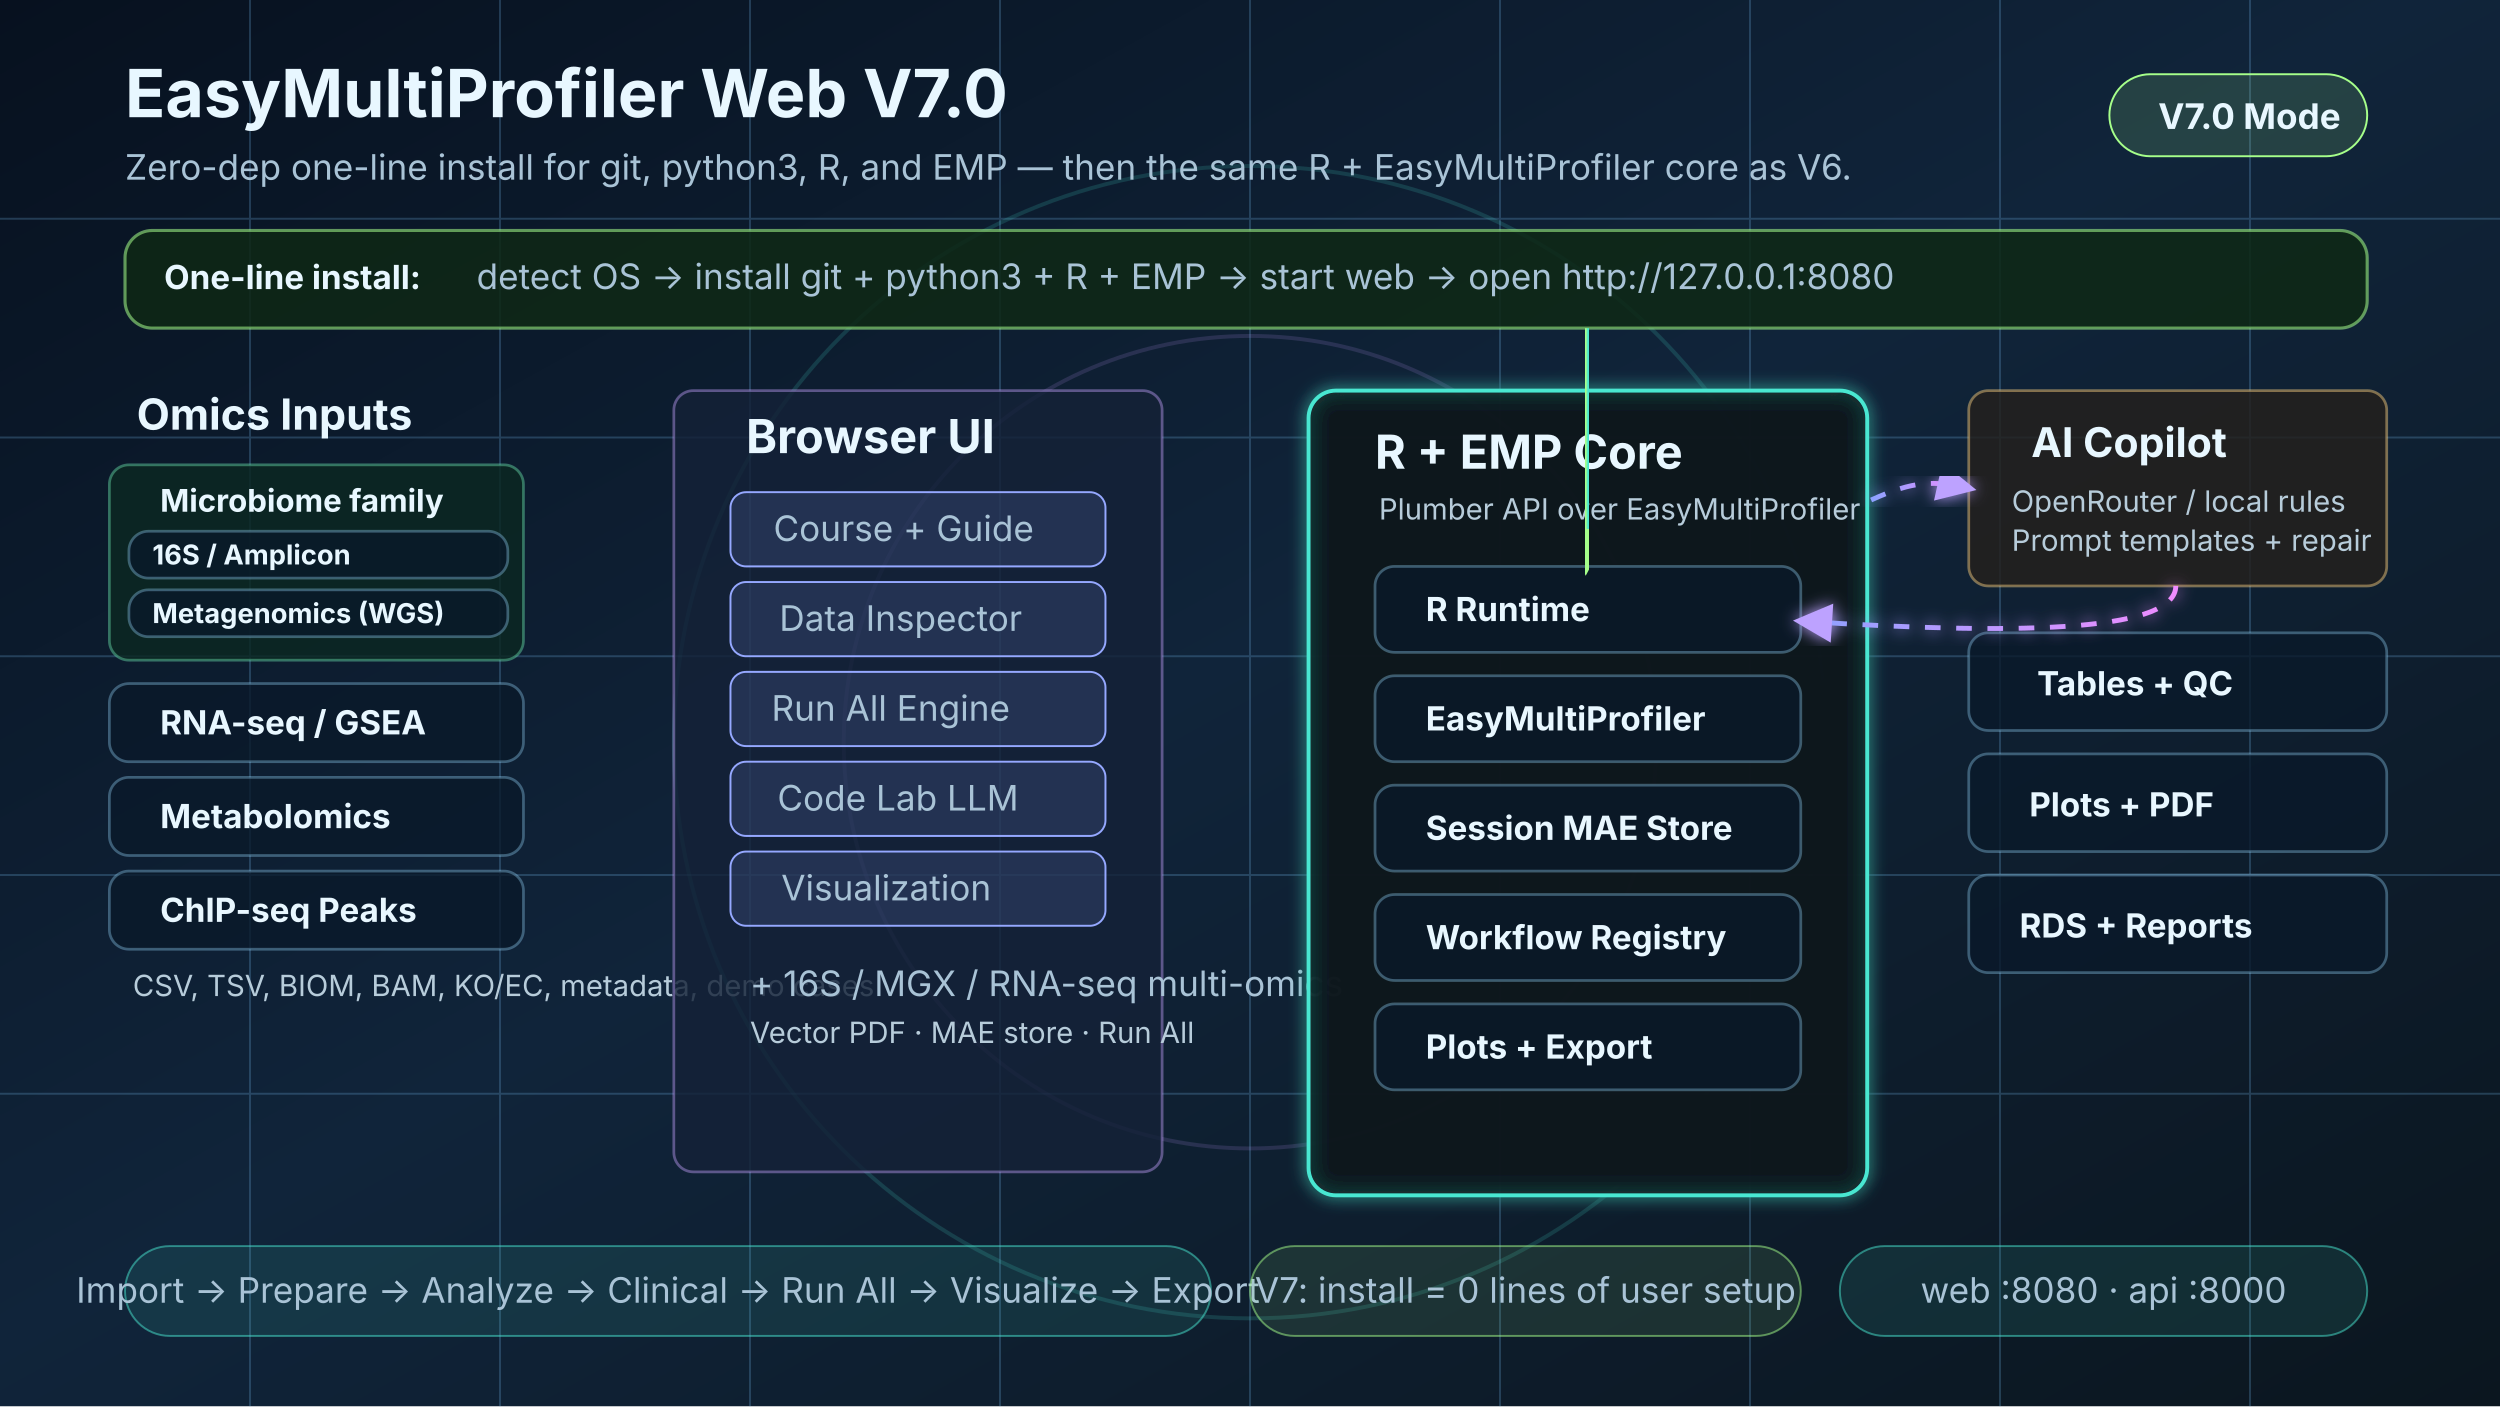
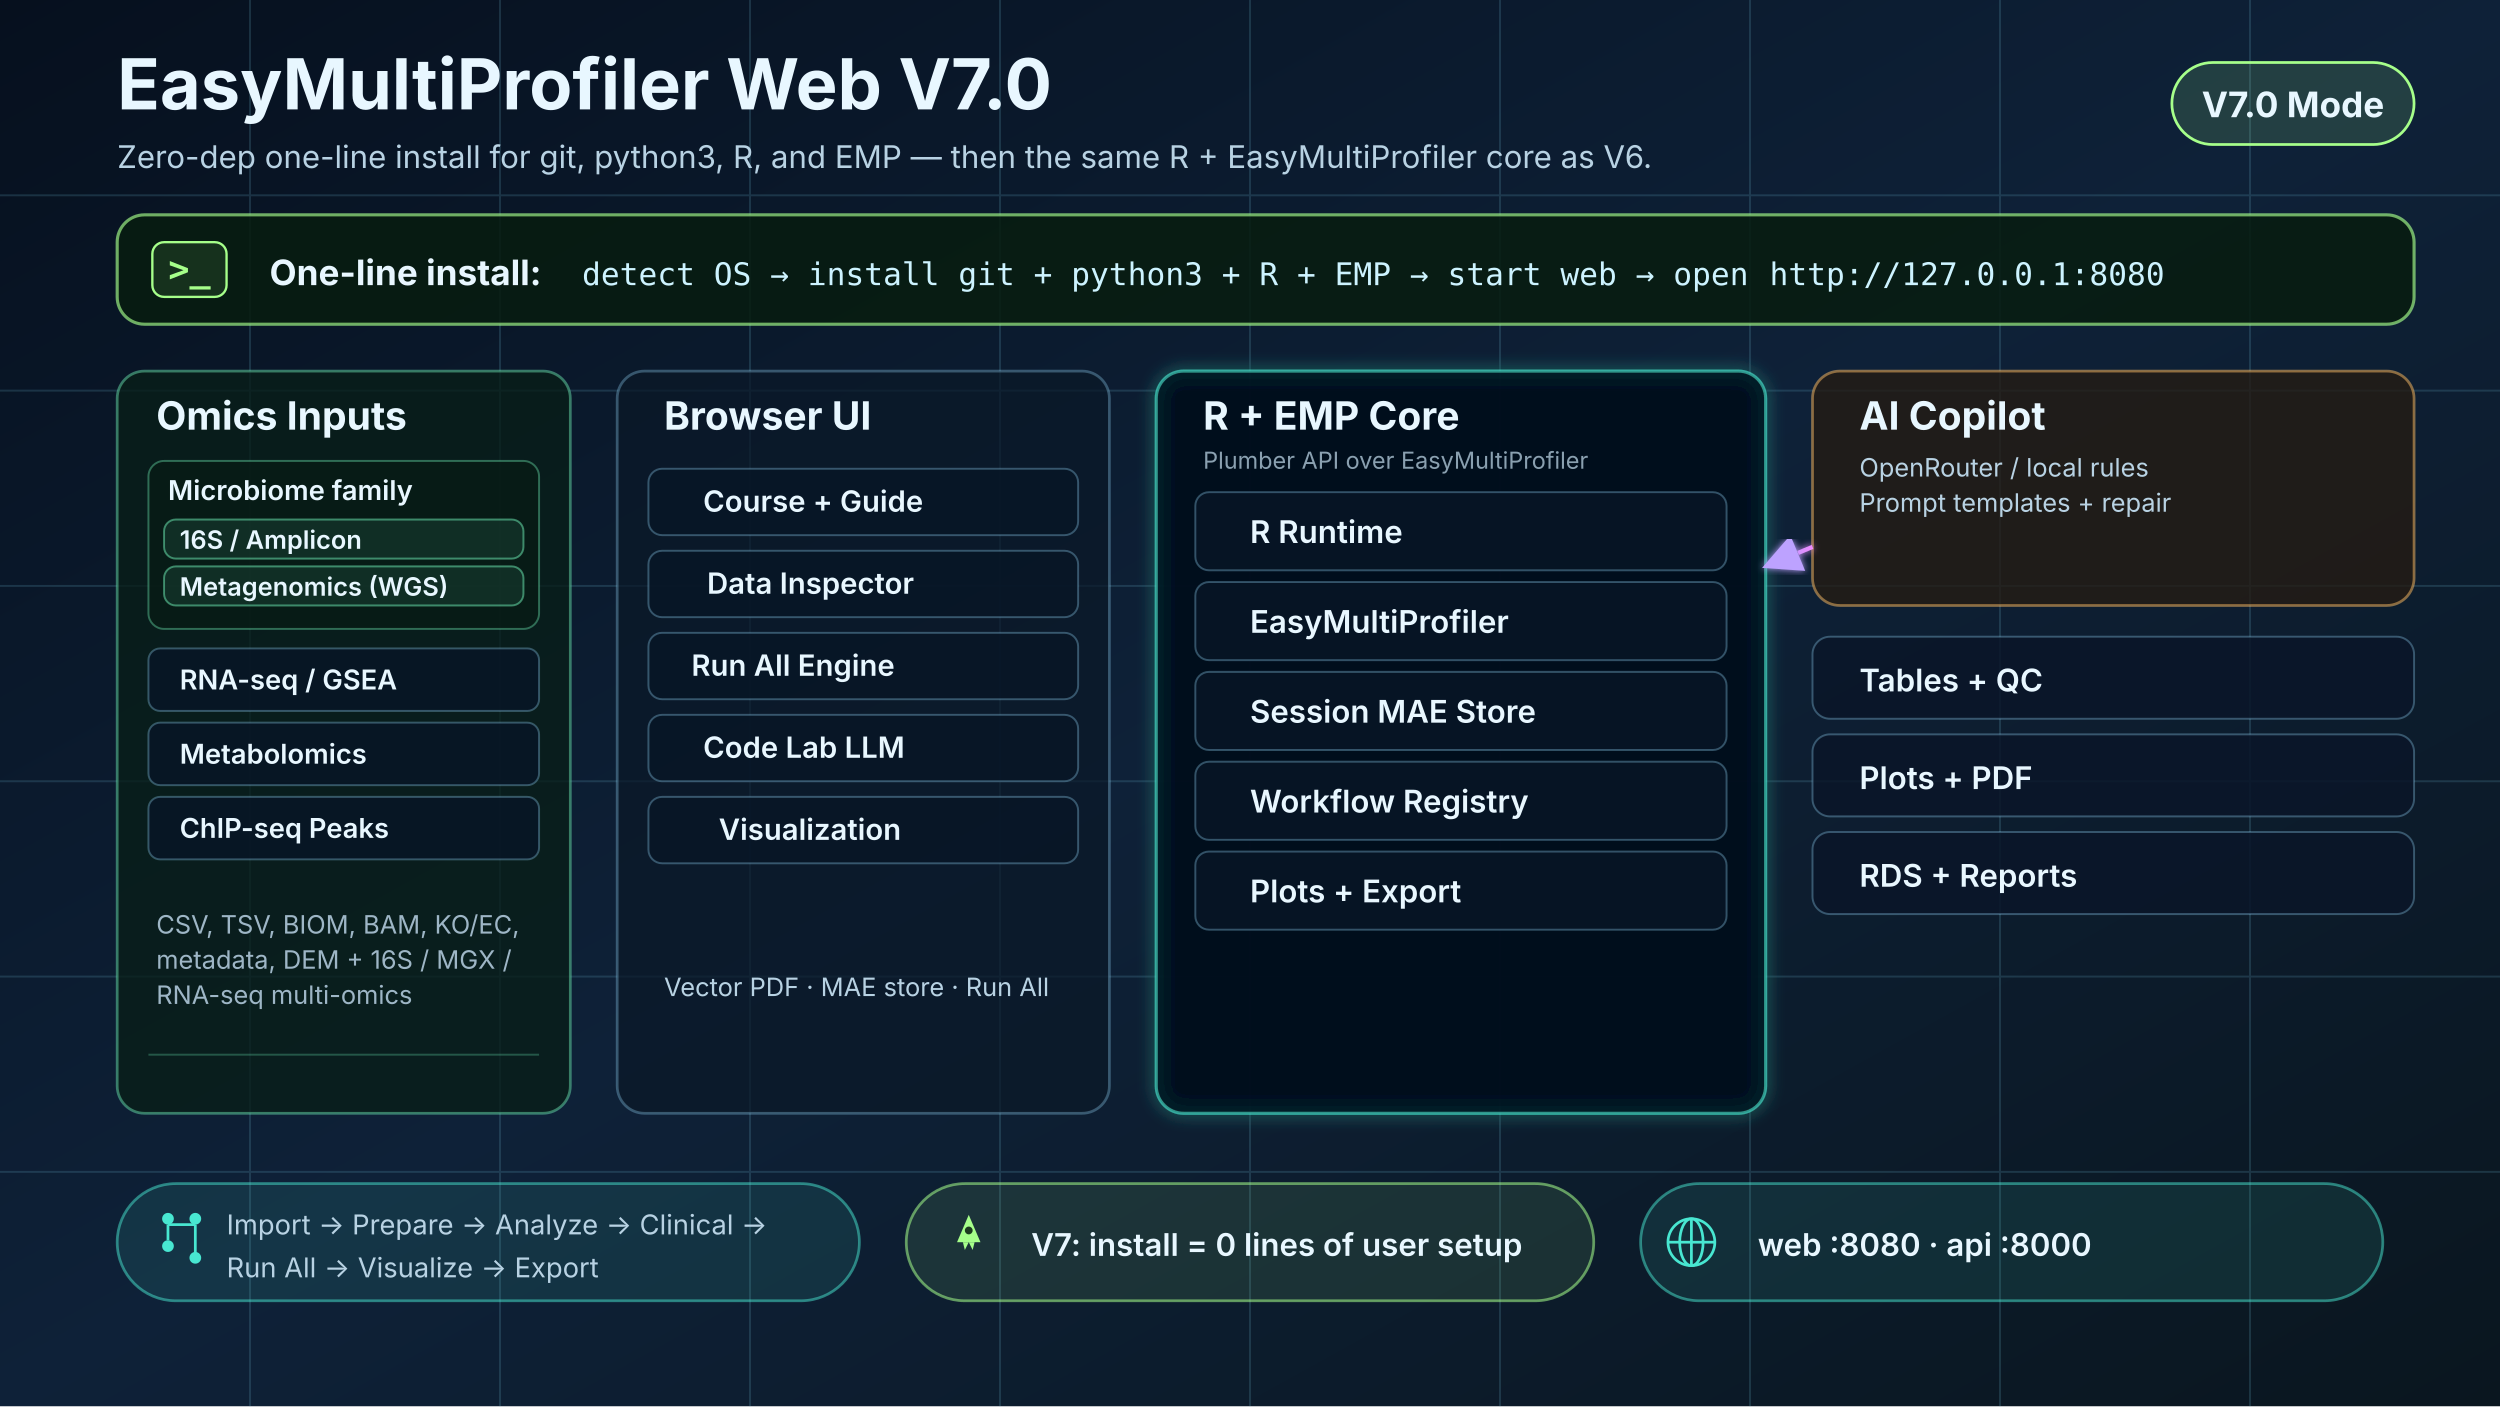
<svg xmlns="http://www.w3.org/2000/svg" width="1280" height="720" viewBox="0 0 1280 720" role="img" aria-labelledby="title desc">
  <defs>
    <linearGradient id="bg" x1="0" x2="1" y1="0" y2="1">
-       <stop offset="0" stop-color="#07111f" />
-       <stop offset="0.48" stop-color="#10243a" />
-       <stop offset="1" stop-color="#0b161f" />
+       <stop offset="0" stop-color="#06101e" />
+       <stop offset="0.5" stop-color="#0e2138" />
+       <stop offset="1" stop-color="#0a161f" />
    </linearGradient>
    <linearGradient id="cyan" x1="0" x2="1">
      <stop offset="0" stop-color="#3ee7ff" />
      <stop offset="1" stop-color="#47f5b2" />
    </linearGradient>
    <linearGradient id="violet" x1="0" x2="1">
      <stop offset="0" stop-color="#8da2ff" />
      <stop offset="1" stop-color="#f08cff" />
    </linearGradient>
    <linearGradient id="amber" x1="0" x2="1">
      <stop offset="0" stop-color="#ffe08a" />
      <stop offset="1" stop-color="#ff9d6c" />
    </linearGradient>
    <linearGradient id="lime" x1="0" x2="1">
      <stop offset="0" stop-color="#a6ff8a" />
      <stop offset="1" stop-color="#48e7d1" />
    </linearGradient>
+     <linearGradient id="panelBorder" x1="0" x2="0" y1="0" y2="1">
+       <stop offset="0" stop-color="rgba(151,219,255,.55)" />
+       <stop offset="1" stop-color="rgba(151,219,255,.18)" />
+     </linearGradient>
    <filter id="glow" x="-40%" y="-40%" width="180%" height="180%">
      <feGaussianBlur stdDeviation="4" result="blur" />
      <feMerge>
        <feMergeNode in="blur" />
        <feMergeNode in="SourceGraphic" />
      </feMerge>
    </filter>
-     <filter id="glowStrong" x="-40%" y="-40%" width="180%" height="180%">
-       <feGaussianBlur stdDeviation="6" result="blur" />
+     <filter id="softGlow" x="-40%" y="-40%" width="180%" height="180%">
+       <feGaussianBlur stdDeviation="2" result="blur" />
      <feMerge>
        <feMergeNode in="blur" />
        <feMergeNode in="SourceGraphic" />
      </feMerge>
    </filter>
-     <marker id="arrowCyan" viewBox="0 0 10 10" refX="8" refY="5" markerWidth="8" markerHeight="8" orient="auto-start-reverse">
+     <marker id="arrowCyan" viewBox="0 0 10 10" refX="9" refY="5" markerWidth="9" markerHeight="9" orient="auto-start-reverse">
      <path d="M 0 0 L 10 5 L 0 10 z" fill="#48e7d1" />
    </marker>
-     <marker id="arrowViolet" viewBox="0 0 10 10" refX="8" refY="5" markerWidth="8" markerHeight="8" orient="auto-start-reverse">
+     <marker id="arrowViolet" viewBox="0 0 10 10" refX="9" refY="5" markerWidth="9" markerHeight="9" orient="auto-start-reverse">
      <path d="M 0 0 L 10 5 L 0 10 z" fill="#bda2ff" />
    </marker>
-     <marker id="arrowLime" viewBox="0 0 10 10" refX="8" refY="5" markerWidth="8" markerHeight="8" orient="auto-start-reverse">
-       <path d="M 0 0 L 10 5 L 0 10 z" fill="#a6ff8a" />
-     </marker>
    <style>
-       .label{font-family:Inter,Segoe UI,Arial,sans-serif;fill:#e8f7ff;font-weight:700;letter-spacing:0}
-       .small{font-family:Inter,Segoe UI,Arial,sans-serif;fill:#a9c3d6;font-size:18px;letter-spacing:0}
-       .tiny{font-family:Inter,Segoe UI,Arial,sans-serif;fill:#b7ccda;font-size:15px;letter-spacing:0}
-       .mono{font-family:"JetBrains Mono",Consolas,Menlo,monospace;fill:#cdf3ff;font-size:14px}
-       .box{fill:rgba(9,25,41,.78);stroke:rgba(151,219,255,.35);stroke-width:1.4;rx:10}
-       .box2{fill:rgba(20,34,55,.82);stroke:rgba(199,162,255,.42);stroke-width:1.4;rx:10}
-       .box3{fill:rgba(36,32,28,.82);stroke:rgba(255,211,130,.45);stroke-width:1.4;rx:10}
-       .boxMicrobe{fill:rgba(11,40,34,.82);stroke:rgba(102,221,170,.45);stroke-width:1.4;rx:10}
-       .boxInstall{fill:rgba(14,40,22,.86);stroke:rgba(166,255,138,.55);stroke-width:1.6;rx:14}
-       .line{fill:none;stroke:url(#cyan);stroke-width:3;marker-end:url(#arrowCyan);filter:url(#glow)}
-       .line2{fill:none;stroke:url(#violet);stroke-width:2.5;marker-end:url(#arrowViolet);filter:url(#glow)}
-       .lineLime{fill:none;stroke:url(#lime);stroke-width:3;marker-end:url(#arrowLime);filter:url(#glowStrong)}
-       .dash{stroke-dasharray:8 8}
+       .label{font-family:Inter,Segoe UI,Arial,sans-serif;fill:#e8f7ff;font-weight:700}
+       .labelSm{font-family:Inter,Segoe UI,Arial,sans-serif;fill:#e8f7ff;font-weight:600}
+       .small{font-family:Inter,Segoe UI,Arial,sans-serif;fill:#b8d2e3}
+       .tiny{font-family:Inter,Segoe UI,Arial,sans-serif;fill:#9eb6c6}
+       .micro{font-family:Inter,Segoe UI,Arial,sans-serif;fill:#8aa0b0}
+       .mono{font-family:"JetBrains Mono",Consolas,Menlo,monospace;fill:#cdf3ff}
+       .panel{fill:rgba(10,24,40,.72);stroke:rgba(151,219,255,.32);stroke-width:1.4}
+       .panelMicrobe{fill:rgba(8,30,24,.78);stroke:rgba(102,221,170,.5);stroke-width:1.4}
+       .panelCore{fill:rgba(6,18,28,.86);stroke:rgba(72,231,209,.6);stroke-width:1.6;filter:url(#glow)}
+       .panelAI{fill:rgba(36,28,18,.78);stroke:rgba(255,190,100,.5);stroke-width:1.4}
+       .panelInstall{fill:rgba(8,28,16,.86);stroke:rgba(166,255,138,.65);stroke-width:1.6}
+       .item{fill:rgba(8,22,38,.85);stroke:rgba(151,219,255,.32);stroke-width:1}
+       .itemMicrobe{fill:rgba(8,28,22,.85);stroke:rgba(102,221,170,.42);stroke-width:1}
+       .itemExport{fill:rgba(10,22,40,.85);stroke:rgba(151,219,255,.32);stroke-width:1}
+       .arrow{stroke:url(#cyan);stroke-width:2.4;fill:none;filter:url(#softGlow)}
+       .arrowVio{stroke:url(#violet);stroke-width:2.2;fill:none;stroke-dasharray:8 6;filter:url(#softGlow)}
+       .arrowLime{stroke:url(#lime);stroke-width:2.6;fill:none;filter:url(#softGlow)}
+       .term{font-family:"JetBrains Mono",Consolas,Menlo,monospace;fill:#a6ff8a;font-size:18px;font-weight:700}
    </style>
  </defs>
  <rect width="1280" height="720" fill="url(#bg)" />
-   <g opacity=".22">
-     <path d="M0 112 H1280 M0 224 H1280 M0 336 H1280 M0 448 H1280 M0 560 H1280" stroke="#7ec7ff" stroke-width="1" />
-     <path d="M128 0 V720 M256 0 V720 M384 0 V720 M512 0 V720 M640 0 V720 M768 0 V720 M896 0 V720 M1024 0 V720 M1152 0 V720" stroke="#7ec7ff" stroke-width="1" />
+   <g opacity=".18">
+     <path d="M0 100 H1280 M0 200 H1280 M0 300 H1280 M0 400 H1280 M0 500 H1280 M0 600 H1280" stroke="#6fbed6" stroke-width="1" />
+     <path d="M128 0 V720 M256 0 V720 M384 0 V720 M512 0 V720 M640 0 V720 M768 0 V720 M896 0 V720 M1024 0 V720 M1152 0 V720" stroke="#6fbed6" stroke-width="1" />
  </g>
-   <circle cx="640" cy="380" r="295" fill="none" stroke="#45e6d0" stroke-opacity=".16" stroke-width="2" />
-   <circle cx="640" cy="380" r="208" fill="none" stroke="#c59cff" stroke-opacity=".15" stroke-width="2" />
-   <text x="64" y="60" class="label" font-size="34">EasyMultiProfiler Web V7.0</text>
-   <text x="64" y="92" class="small">Zero-dep one-line install for git, python3, R, and EMP — then the same R + EasyMultiProfiler core as V6.</text>
-   <rect x="1080" y="38" width="132" height="42" rx="21" fill="rgba(166,255,138,.14)" stroke="#a6ff8a" />
-   <text x="1105" y="66" class="label" font-size="18" fill="#dffcd4">V7.0 Mode</text>
+   <text x="60" y="56" class="label" font-size="36">EasyMultiProfiler Web V7.0</text>
+   <text x="60" y="86" class="small" font-size="16">Zero-dep one-line install for git, python3, R, and EMP — then the same R + EasyMultiProfiler core as V6.</text>
+   <rect x="1112" y="32" width="124" height="42" rx="21" fill="rgba(166,255,138,.14)" stroke="#a6ff8a" stroke-width="1.4" />
+   <text x="1174" y="60" class="label" font-size="18" text-anchor="middle" fill="#dffcd4">V7.0 Mode</text>
  <g>
-     <rect class="boxInstall" x="64" y="118" width="1148" height="50" rx="25" />
-     <text x="84" y="148" class="label" font-size="17" fill="#dffcd4">One-line install:</text>
-     <text x="244" y="148" class="small" fill="#cdf3ff">detect OS  →  install git + python3 + R + EMP  →  start web  →  open http://127.0.0.1:8080</text>
+     <rect class="panelInstall" x="60" y="110" width="1176" height="56" rx="14" />
+     <g transform="translate(78,124)">
+       <rect x="0" y="0" width="38" height="28" rx="6" fill="rgba(166,255,138,.10)" stroke="#a6ff8a" stroke-width="1.2" />
+       <text x="19" y="20" class="term" text-anchor="middle">&gt;_</text>
+     </g>
+     <text x="138" y="146" class="label" font-size="18" fill="#dffcd4">One-line install:</text>
+     <text x="298" y="146" class="mono" font-size="16">detect OS  →  install git + python3 + R + EMP  →  start web  →  open</text>
+     <text x="906" y="146" class="mono" font-size="16" fill="#a6ff8a">http://127.0.0.1:8080</text>
  </g>
  <g>
-     <text x="70" y="220" class="label" font-size="22">Omics Inputs</text>
-     <g>
-       <rect class="boxMicrobe" x="56" y="238" width="212" height="100" />
-       <text x="82" y="262" class="label" font-size="16" fill="#cdf3d5">Microbiome family</text>
-       <rect class="box" x="66" y="272" width="194" height="24" fill="rgba(102,221,170,.10)" stroke="rgba(102,221,170,.45)" />
-       <text x="78" y="289" class="label" font-size="14">16S / Amplicon</text>
-       <rect class="box" x="66" y="302" width="194" height="24" fill="rgba(102,221,170,.10)" stroke="rgba(102,221,170,.45)" />
-       <text x="78" y="319" class="label" font-size="14">Metagenomics (WGS)</text>
-     </g>
-     <rect class="box" x="56" y="350" width="212" height="40" />
-     <text x="82" y="376" class="label" font-size="17">RNA-seq / GSEA</text>
-     <rect class="box" x="56" y="398" width="212" height="40" />
-     <text x="82" y="424" class="label" font-size="17">Metabolomics</text>
-     <rect class="box" x="56" y="446" width="212" height="40" />
-     <text x="82" y="472" class="label" font-size="17">ChIP-seq Peaks</text>
-     <text x="68" y="510" class="tiny">CSV, TSV, BIOM, BAM, KO/EC, metadata, demo cases</text>
+     <rect class="panelMicrobe" x="60" y="190" width="232" height="380" rx="14" />
+     <text x="80" y="220" class="label" font-size="20">Omics Inputs</text>
+     <rect class="itemMicrobe" x="76" y="236" width="200" height="86" rx="8" />
+     <text x="86" y="256" class="labelSm" font-size="14" fill="#cdf3d5">Microbiome family</text>
+     <rect x="84" y="266" width="184" height="20" rx="6" fill="rgba(102,221,170,.10)" stroke="rgba(102,221,170,.55)" />
+     <text x="92" y="281" class="labelSm" font-size="13">16S / Amplicon</text>
+     <rect x="84" y="290" width="184" height="20" rx="6" fill="rgba(102,221,170,.10)" stroke="rgba(102,221,170,.55)" />
+     <text x="92" y="305" class="labelSm" font-size="13">Metagenomics (WGS)</text>
+     <rect class="item" x="76" y="332" width="200" height="32" rx="6" />
+     <text x="92" y="353" class="labelSm" font-size="14">RNA-seq / GSEA</text>
+     <rect class="item" x="76" y="370" width="200" height="32" rx="6" />
+     <text x="92" y="391" class="labelSm" font-size="14">Metabolomics</text>
+     <rect class="item" x="76" y="408" width="200" height="32" rx="6" />
+     <text x="92" y="429" class="labelSm" font-size="14">ChIP-seq Peaks</text>
+     <text x="80" y="478" class="tiny" font-size="13">CSV, TSV, BIOM, BAM, KO/EC,</text>
+     <text x="80" y="496" class="tiny" font-size="13">metadata, DEM + 16S / MGX /</text>
+     <text x="80" y="514" class="tiny" font-size="13">RNA-seq multi-omics</text>
+     <line x1="76" y1="540" x2="276" y2="540" stroke="rgba(102,221,170,.3)" stroke-width="1" />
  </g>
  <g>
-     <rect class="box2" x="345" y="200" width="250" height="400" />
-     <text x="382" y="232" class="label" font-size="24">Browser UI</text>
-     <rect x="374" y="252" width="192" height="38" rx="8" fill="rgba(141,162,255,.14)" stroke="#95a8ff" />
-     <text x="396" y="277" class="small">Course + Guide</text>
-     <rect x="374" y="298" width="192" height="38" rx="8" fill="rgba(141,162,255,.14)" stroke="#95a8ff" />
-     <text x="399" y="323" class="small">Data Inspector</text>
-     <rect x="374" y="344" width="192" height="38" rx="8" fill="rgba(141,162,255,.14)" stroke="#95a8ff" />
-     <text x="395" y="369" class="small">Run All Engine</text>
-     <rect x="374" y="390" width="192" height="38" rx="8" fill="rgba(141,162,255,.14)" stroke="#95a8ff" />
-     <text x="398" y="415" class="small">Code Lab LLM</text>
-     <rect x="374" y="436" width="192" height="38" rx="8" fill="rgba(141,162,255,.14)" stroke="#95a8ff" />
-     <text x="400" y="461" class="small">Visualization</text>
-     <text x="384" y="510" class="small" fill="#d8c8ff">+ 16S / MGX / RNA-seq multi-omics</text>
-     <text x="384" y="534" class="tiny">Vector PDF · MAE store · Run All</text>
+     <rect class="panel" x="316" y="190" width="252" height="380" rx="14" stroke="rgba(141,162,255,.4)" />
+     <text x="340" y="220" class="label" font-size="20">Browser UI</text>
+     <rect class="item" x="332" y="240" width="220" height="34" rx="7" fill="rgba(141,162,255,.10)" stroke="rgba(141,162,255,.5)" />
+     <text x="360" y="262" class="labelSm" font-size="15">Course + Guide</text>
+     <rect class="item" x="332" y="282" width="220" height="34" rx="7" fill="rgba(141,162,255,.10)" stroke="rgba(141,162,255,.5)" />
+     <text x="362" y="304" class="labelSm" font-size="15">Data Inspector</text>
+     <rect class="item" x="332" y="324" width="220" height="34" rx="7" fill="rgba(141,162,255,.10)" stroke="rgba(141,162,255,.5)" />
+     <text x="354" y="346" class="labelSm" font-size="15">Run All Engine</text>
+     <rect class="item" x="332" y="366" width="220" height="34" rx="7" fill="rgba(141,162,255,.10)" stroke="rgba(141,162,255,.5)" />
+     <text x="360" y="388" class="labelSm" font-size="15">Code Lab LLM</text>
+     <rect class="item" x="332" y="408" width="220" height="34" rx="7" fill="rgba(141,162,255,.10)" stroke="rgba(141,162,255,.5)" />
+     <text x="368" y="430" class="labelSm" font-size="15">Visualization</text>
+     <text x="340" y="510" class="small" font-size="13">Vector PDF · MAE store · Run All</text>
  </g>
  <g>
-     <rect x="670" y="200" width="286" height="412" rx="14" fill="rgba(8,22,34,.86)" stroke="#48e7d1" stroke-width="2" filter="url(#glow)" />
-     <text x="704" y="240" class="label" font-size="24">R + EMP Core</text>
-     <text x="706" y="266" class="tiny">Plumber API over EasyMultiProfiler</text>
-     <rect class="box" x="704" y="290" width="218" height="44" />
-     <text x="730" y="318" class="label" font-size="17">R Runtime</text>
-     <rect class="box" x="704" y="346" width="218" height="44" />
-     <text x="730" y="374" class="label" font-size="17">EasyMultiProfiler</text>
-     <rect class="box" x="704" y="402" width="218" height="44" />
-     <text x="730" y="430" class="label" font-size="17">Session MAE Store</text>
-     <rect class="box" x="704" y="458" width="218" height="44" />
-     <text x="730" y="486" class="label" font-size="17">Workflow Registry</text>
-     <rect class="box" x="704" y="514" width="218" height="44" />
-     <text x="730" y="542" class="label" font-size="17">Plots + Export</text>
+     <rect class="panelCore" x="592" y="190" width="312" height="380" rx="14" />
+     <text x="616" y="220" class="label" font-size="20">R + EMP Core</text>
+     <text x="616" y="240" class="micro" font-size="12">Plumber API over EasyMultiProfiler</text>
+     <rect class="item" x="612" y="252" width="272" height="40" rx="7" fill="rgba(72,231,209,.10)" stroke="rgba(72,231,209,.55)" />
+     <text x="640" y="278" class="labelSm" font-size="16">R Runtime</text>
+     <rect class="item" x="612" y="298" width="272" height="40" rx="7" fill="rgba(72,231,209,.10)" stroke="rgba(72,231,209,.55)" />
+     <text x="640" y="324" class="labelSm" font-size="16">EasyMultiProfiler</text>
+     <rect class="item" x="612" y="344" width="272" height="40" rx="7" fill="rgba(72,231,209,.10)" stroke="rgba(72,231,209,.55)" />
+     <text x="640" y="370" class="labelSm" font-size="16">Session MAE Store</text>
+     <rect class="item" x="612" y="390" width="272" height="40" rx="7" fill="rgba(72,231,209,.10)" stroke="rgba(72,231,209,.55)" />
+     <text x="640" y="416" class="labelSm" font-size="16">Workflow Registry</text>
+     <rect class="item" x="612" y="436" width="272" height="40" rx="7" fill="rgba(72,231,209,.10)" stroke="rgba(72,231,209,.55)" />
+     <text x="640" y="462" class="labelSm" font-size="16">Plots + Export</text>
  </g>
  <g>
-     <rect class="box3" x="1008" y="200" width="214" height="100" />
-     <text x="1040" y="234" class="label" font-size="21">AI Copilot</text>
-     <text x="1030" y="262" class="tiny">OpenRouter / local rules</text>
-     <text x="1030" y="282" class="tiny">Prompt templates + repair</text>
-     <rect class="box" x="1008" y="324" width="214" height="50" />
-     <text x="1043" y="356" class="label" font-size="17">Tables + QC</text>
-     <rect class="box" x="1008" y="386" width="214" height="50" />
-     <text x="1039" y="418" class="label" font-size="17">Plots + PDF</text>
-     <rect class="box" x="1008" y="448" width="214" height="50" />
-     <text x="1034" y="480" class="label" font-size="17">RDS + Reports</text>
-   </g>
-   <path class="line" d="M268 400 C300 400 310 400 345 400" />
-   <path class="line" d="M595 400 C624 400 642 400 670 400" />
-   <path class="line" d="M956 408 C984 408 989 408 1008 408" />
-   <path class="line" d="M956 456 C988 456 990 456 1008 456" />
-   <path class="line" d="M956 504 C988 504 990 504 1008 504" />
-   <path class="line2 dash" d="M958 256 C980 246 990 246 1008 250" />
-   <path class="line2 dash" d="M1114 300 C1114 322 1044 326 922 318" />
-   <path class="lineLime" d="M813 168 L813 250 L812 290" />
-   <g>
-     <rect x="64" y="638" width="556" height="46" rx="23" fill="rgba(72,231,209,.10)" stroke="rgba(72,231,209,.5)" />
-     <text x="342" y="667" class="small" text-anchor="middle">Import → Prepare → Analyze → Clinical → Run All → Visualize → Export</text>
+     <rect class="panelAI" x="928" y="190" width="308" height="120" rx="14" />
+     <text x="952" y="220" class="label" font-size="20">AI Copilot</text>
+     <text x="952" y="244" class="small" font-size="13">OpenRouter / local rules</text>
+     <text x="952" y="262" class="small" font-size="13">Prompt templates + repair</text>
  </g>
  <g>
-     <rect x="640" y="638" width="282" height="46" rx="23" fill="rgba(166,255,138,.10)" stroke="rgba(166,255,138,.5)" />
-     <text x="781" y="667" class="small" text-anchor="middle" fill="#dffcd4">V7: install = 0 lines of user setup</text>
+     <rect class="itemExport" x="928" y="326" width="308" height="42" rx="9" />
+     <text x="952" y="354" class="labelSm" font-size="16">Tables + QC</text>
+     <rect class="itemExport" x="928" y="376" width="308" height="42" rx="9" />
+     <text x="952" y="404" class="labelSm" font-size="16">Plots + PDF</text>
+     <rect class="itemExport" x="928" y="426" width="308" height="42" rx="9" />
+     <text x="952" y="454" class="labelSm" font-size="16">RDS + Reports</text>
+   </g>
+   <path class="arrow" d="M292 380 L316 380" marker-end="url(#arrowCyan)" />
+   <path class="arrow" d="M568 380 L592 380" marker-end="url(#arrowCyan)" />
+   <path class="arrowVio" d="M904 220 L928 220" marker-end="url(#arrowViolet)" />
+   <path class="arrowVio" d="M928 280 L904 290" marker-end="url(#arrowViolet)" />
+   <path class="arrow" d="M904 350 Q920 350 928 350" marker-end="url(#arrowCyan)" />
+   <path class="arrow" d="M904 400 Q920 400 928 400" marker-end="url(#arrowCyan)" />
+   <path class="arrow" d="M904 450 Q920 450 928 450" marker-end="url(#arrowCyan)" />
+   <path class="arrowLime" d="M748 166 L748 252" marker-end="url(#arrowCyan)" />
+   <g>
+     <rect x="60" y="606" width="380" height="60" rx="30" fill="rgba(72,231,209,.10)" stroke="rgba(72,231,209,.5)" stroke-width="1.4" />
+     <g transform="translate(86,624)">
+       <circle cx="0" cy="0" r="3" fill="#48e7d1" />
+       <circle cx="0" cy="14" r="3" fill="#48e7d1" />
+       <line x1="0" y1="3" x2="0" y2="11" stroke="#48e7d1" stroke-width="1.4" />
+       <line x1="0" y1="3" x2="14" y2="3" stroke="#48e7d1" stroke-width="1.4" />
+       <line x1="14" y1="3" x2="14" y2="20" stroke="#48e7d1" stroke-width="1.4" />
+       <circle cx="14" cy="0" r="3" fill="#48e7d1" />
+       <circle cx="14" cy="20" r="3" fill="#48e7d1" />
+     </g>
+     <text x="116" y="632" class="small" font-size="14">Import → Prepare → Analyze → Clinical →</text>
+     <text x="116" y="654" class="small" font-size="14">Run All → Visualize → Export</text>
  </g>
  <g>
-     <rect x="942" y="638" width="270" height="46" rx="23" fill="rgba(72,231,209,.10)" stroke="rgba(72,231,209,.5)" />
-     <text x="1077" y="667" class="small" text-anchor="middle">web :8080 · api :8000</text>
+     <rect x="464" y="606" width="352" height="60" rx="30" fill="rgba(166,255,138,.10)" stroke="rgba(166,255,138,.55)" stroke-width="1.4" />
+     <g transform="translate(496,632)">
+       <path d="M0 -10 L6 4 L-6 4 Z" fill="#a6ff8a" />
+       <path d="M-3 4 L-2 8 L0 4 Z" fill="#a6ff8a" />
+       <path d="M3 4 L2 8 L0 4 Z" fill="#a6ff8a" />
+       <circle cx="0" cy="-2" r="2" fill="rgba(8,28,16,.86)" />
+     </g>
+     <text x="528" y="643" class="labelSm" font-size="16" fill="#dffcd4">V7: install = 0 lines of user setup</text>
+   </g>
+   <g>
+     <rect x="840" y="606" width="380" height="60" rx="30" fill="rgba(72,231,209,.10)" stroke="rgba(72,231,209,.5)" stroke-width="1.4" />
+     <g transform="translate(866,636)">
+       <circle cx="0" cy="0" r="12" fill="none" stroke="#48e7d1" stroke-width="1.4" />
+       <ellipse cx="0" cy="0" rx="6" ry="12" fill="none" stroke="#48e7d1" stroke-width="1.4" />
+       <line x1="-12" y1="0" x2="12" y2="0" stroke="#48e7d1" stroke-width="1.4" />
+       <line x1="0" y1="-12" x2="0" y2="12" stroke="#48e7d1" stroke-width="1.4" />
+     </g>
+     <text x="900" y="643" class="labelSm" font-size="16">web :8080 · api :8000</text>
  </g>
</svg>
